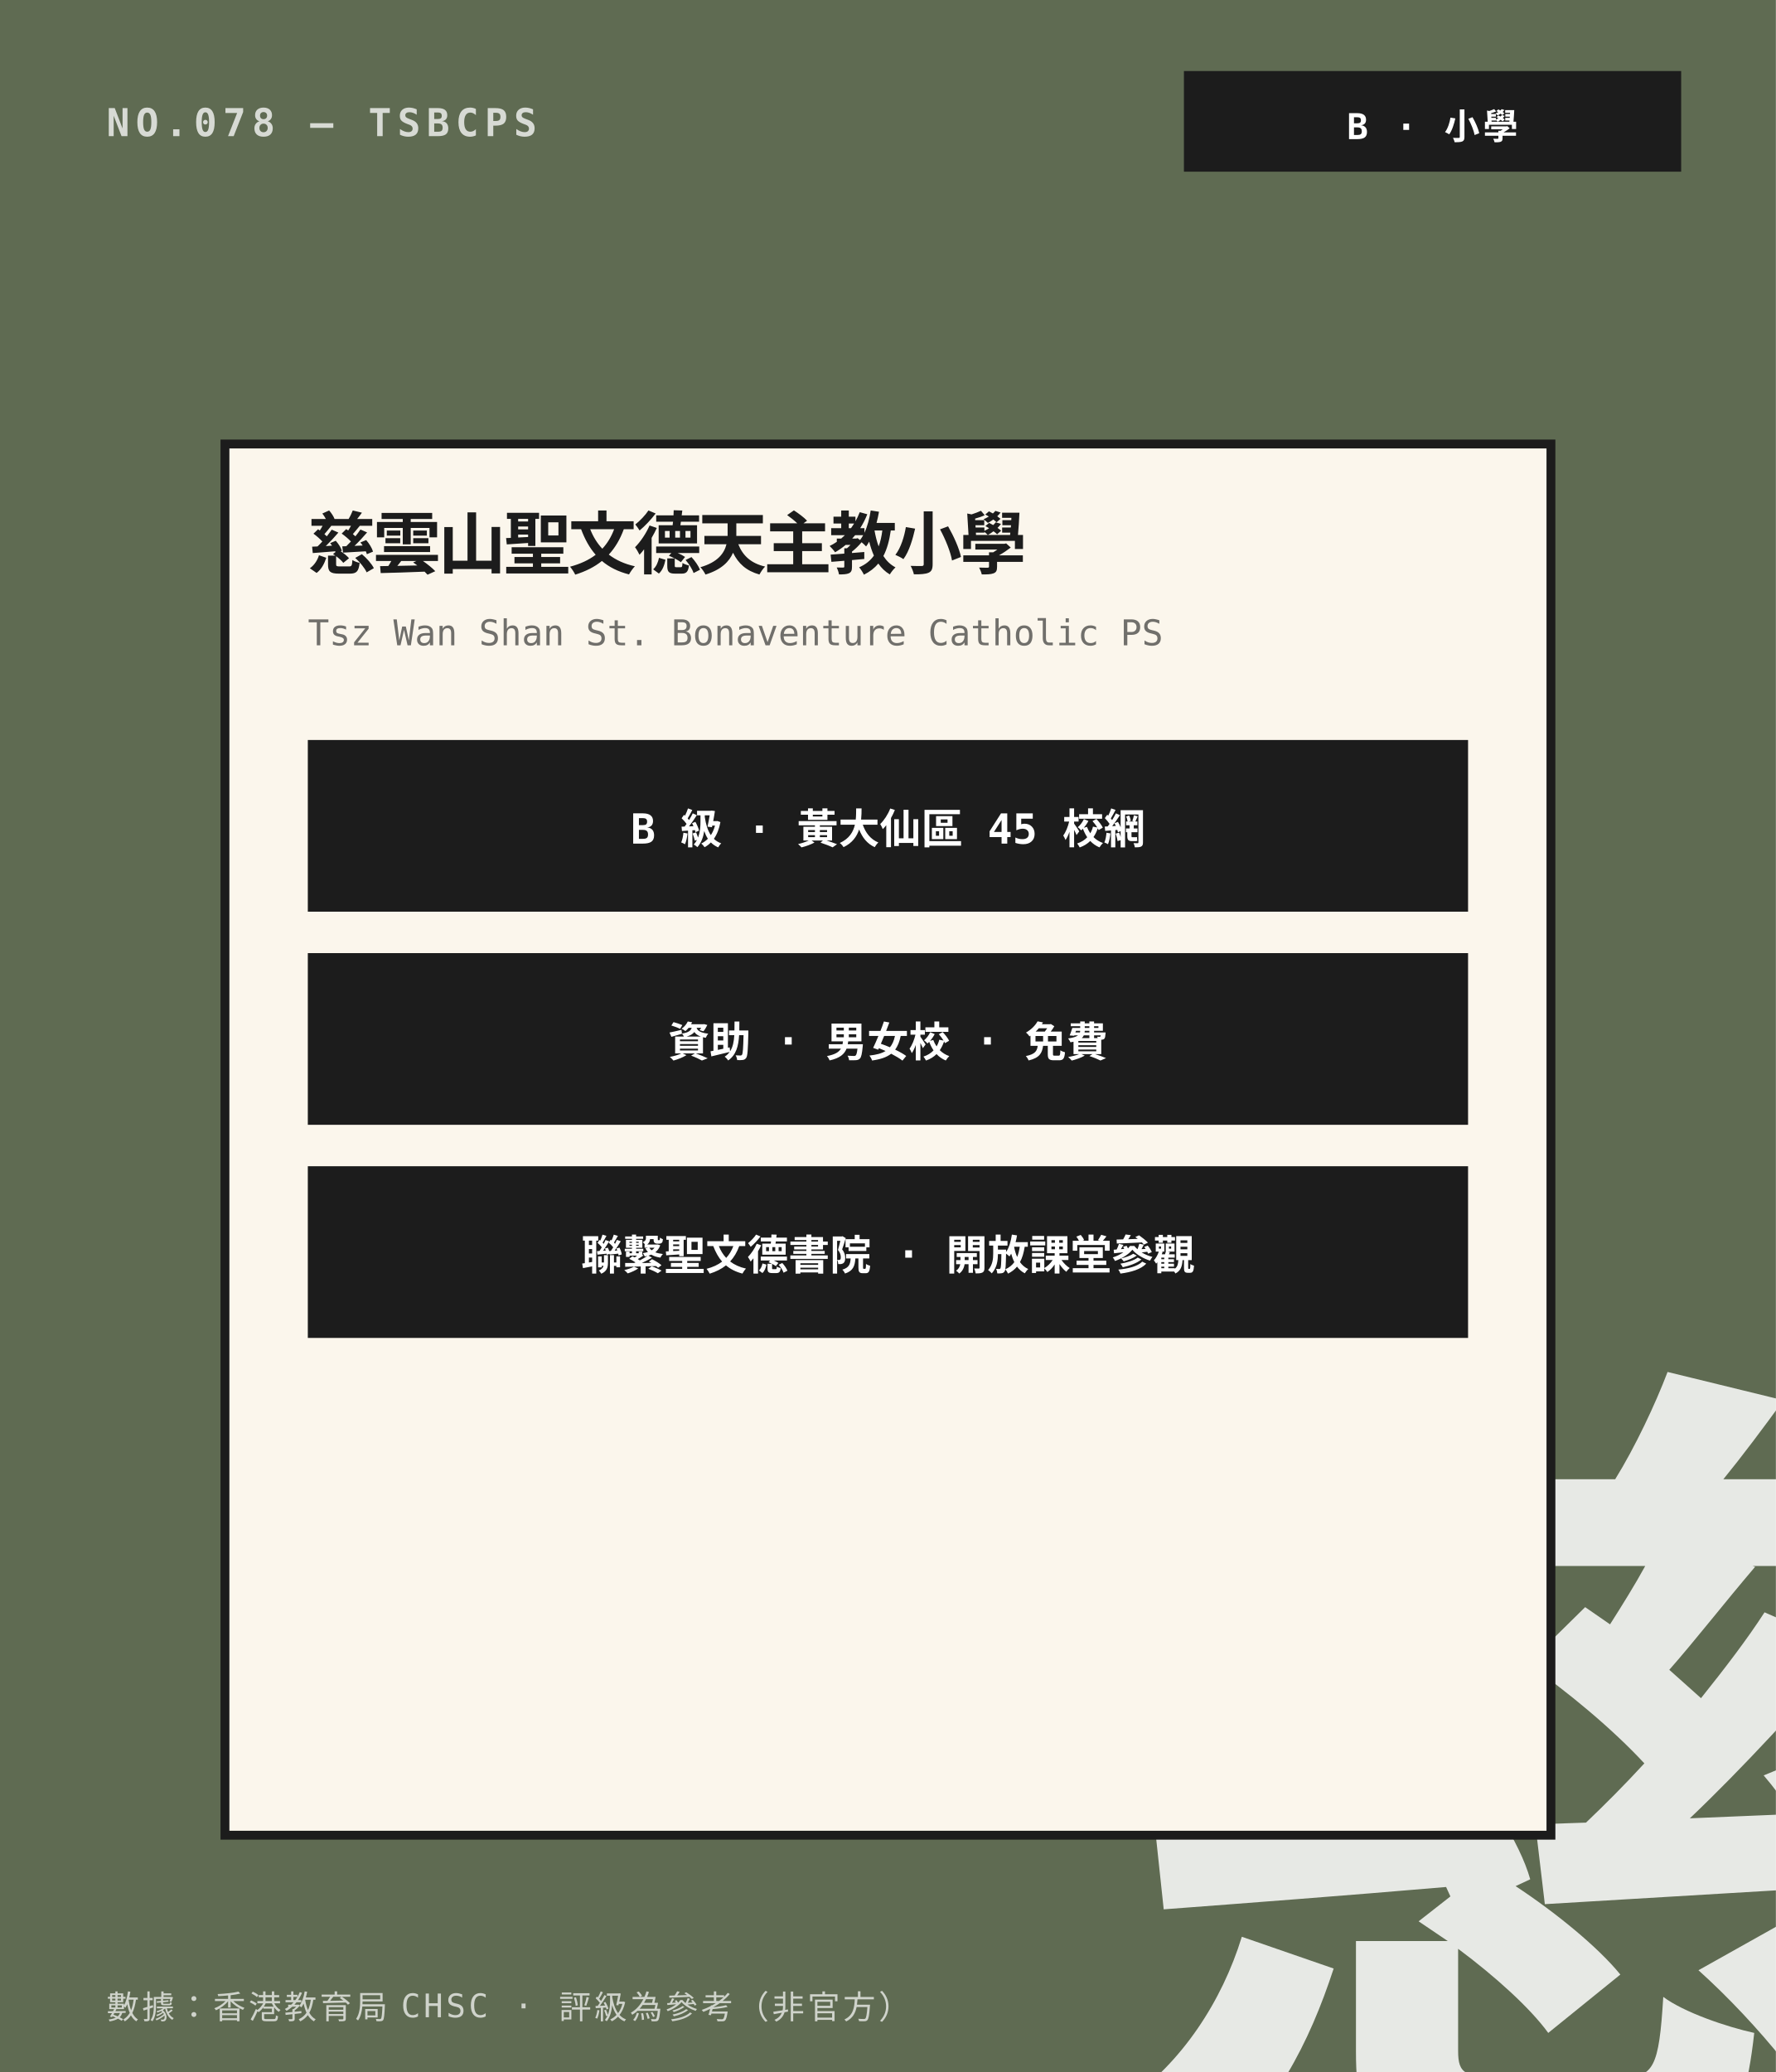
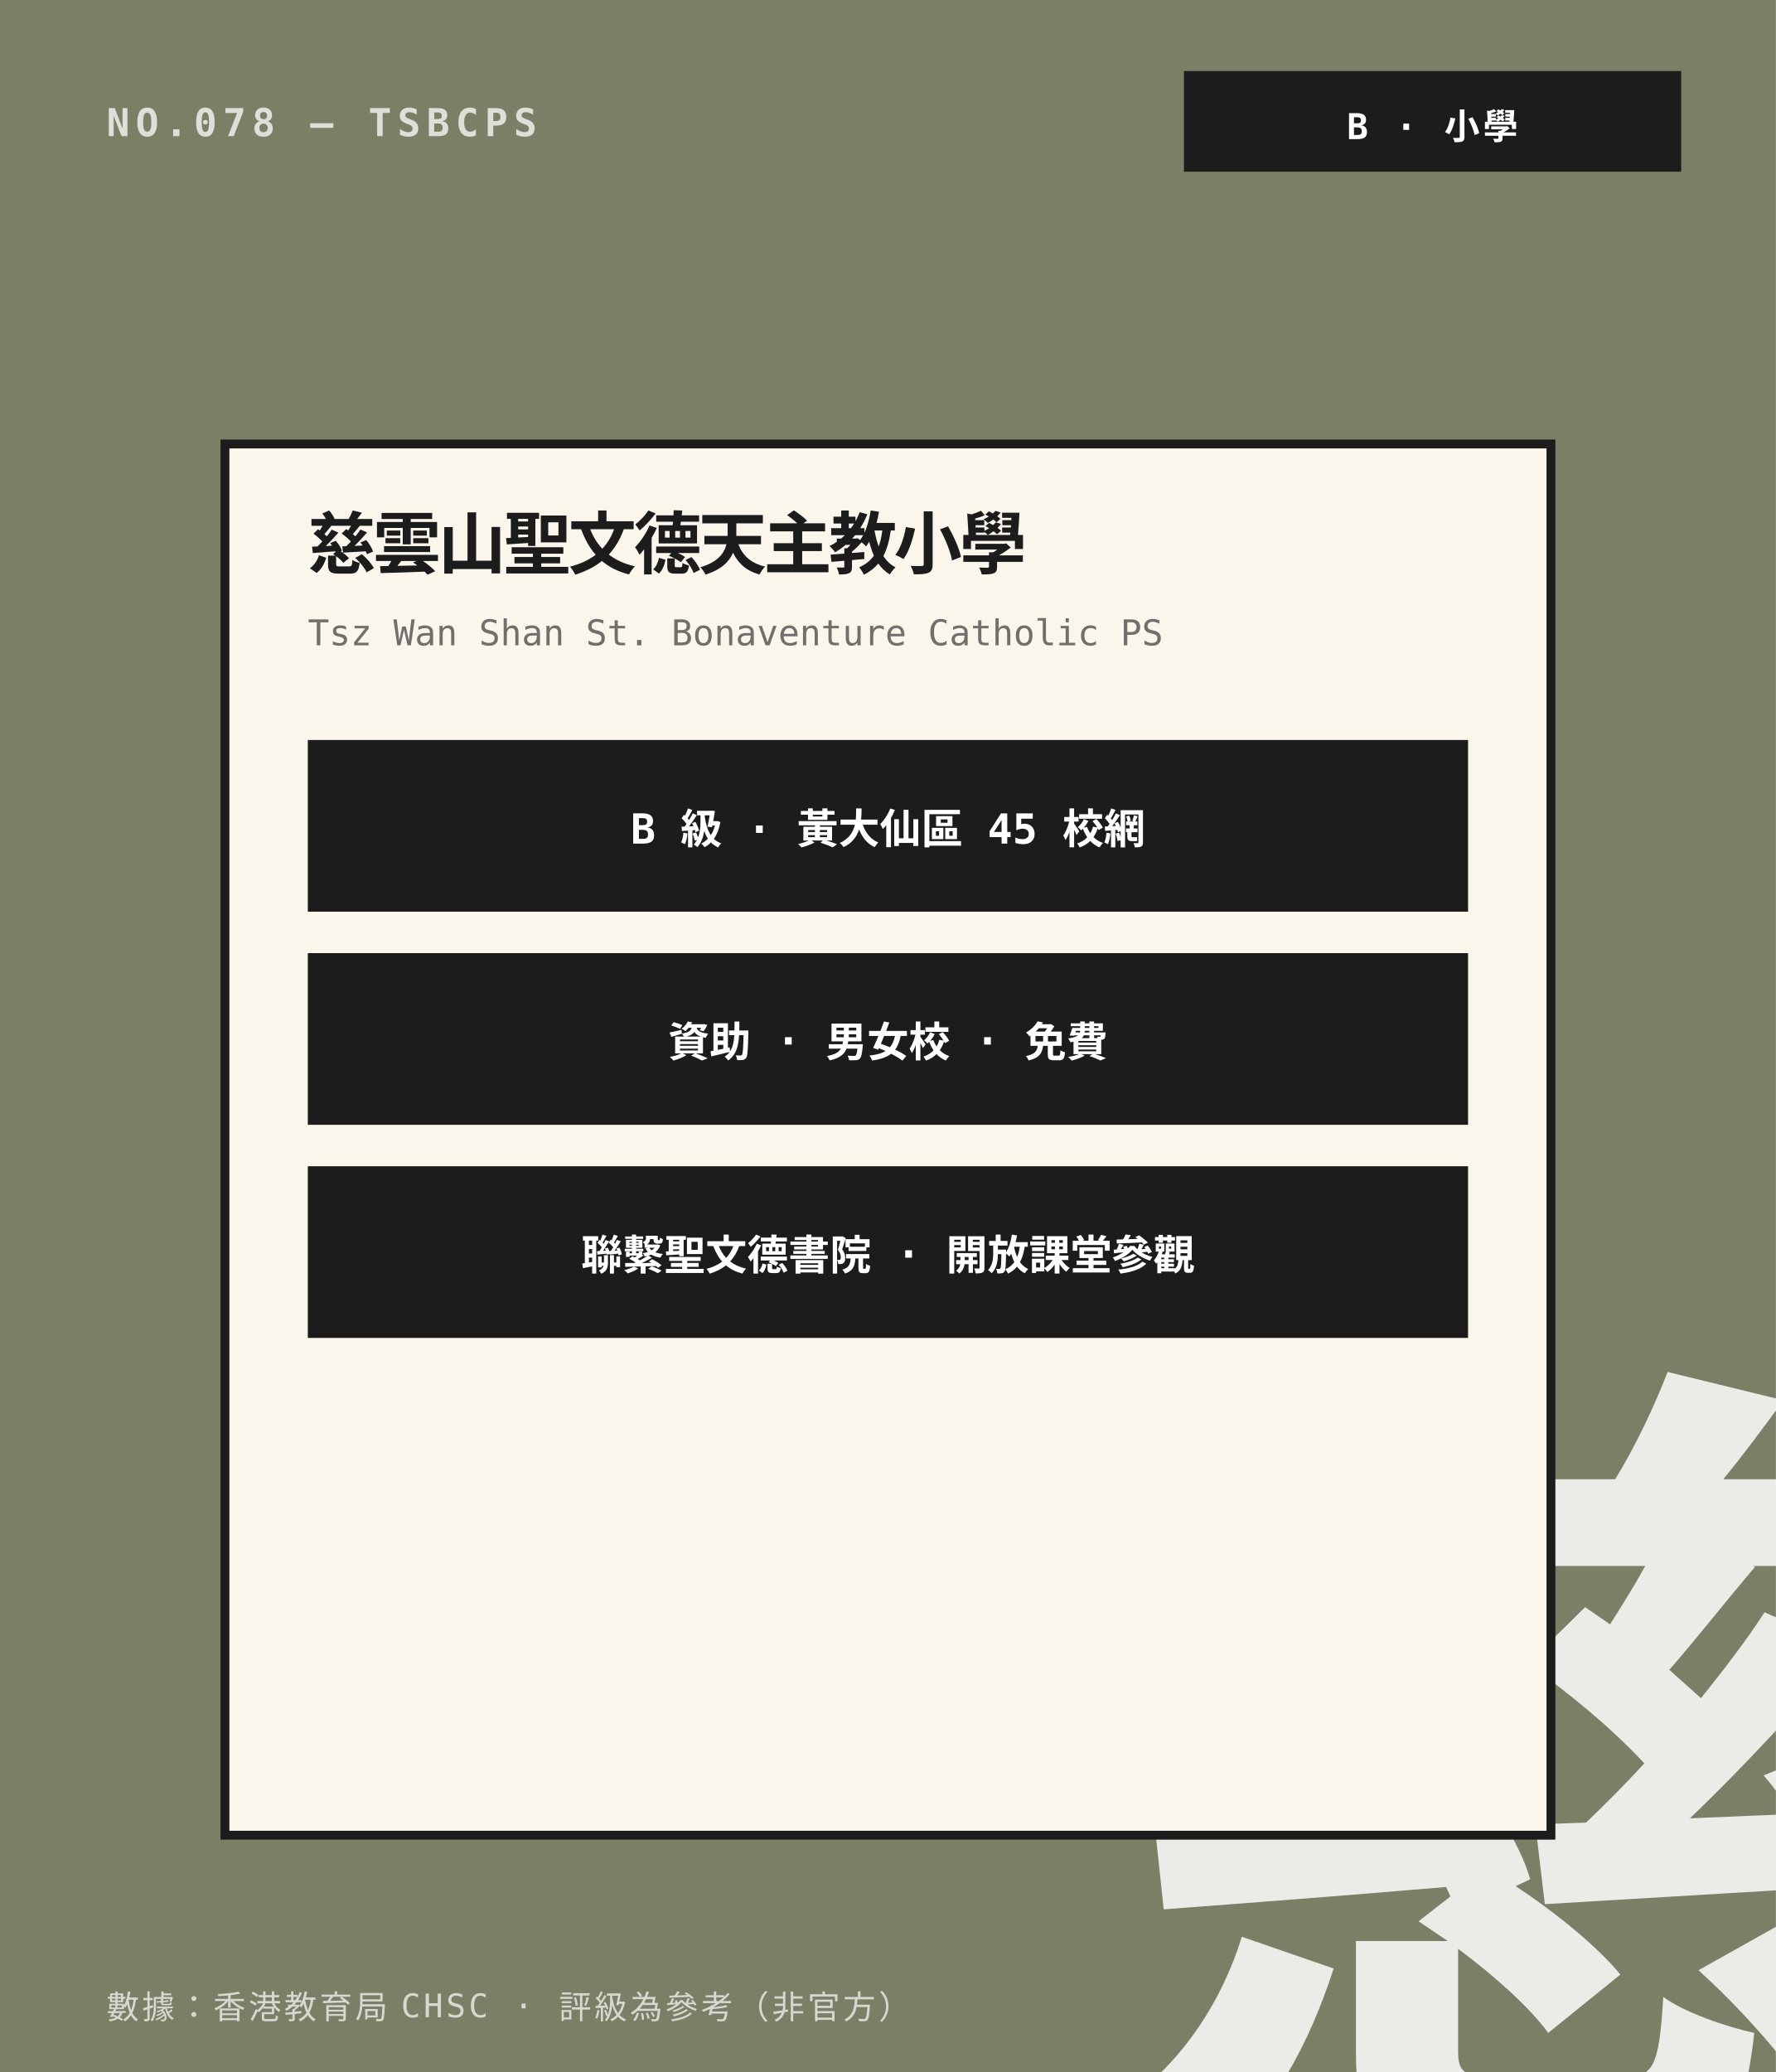
<svg xmlns="http://www.w3.org/2000/svg" width="600" height="700" viewBox="0 0 600 700">
-   <rect width="600" height="700" fill="#5F6B52" />
+   <rect width="600" height="700" fill="#7A7F66" />
  <rect x="400" y="24" width="168" height="34" fill="#1C1C1C" />
  <text x="484" y="47" text-anchor="middle" font-family="ui-monospace, Menlo, monospace" font-size="12" font-weight="800" fill="#FFFFFF" letter-spacing="1">B · 小學</text>
  <text x="372" y="710" font-family="Georgia, 'Times New Roman', serif" font-size="290" font-weight="800" fill="rgba(255,255,255,.85)" letter-spacing="-16">慈</text>
  <text x="36" y="46" font-family="ui-monospace, Menlo, monospace" font-size="13" font-weight="600" fill="rgba(255,255,255,.75)" letter-spacing="2">NO.078 — TSBCPS</text>
  <rect x="76" y="150" width="448" height="470" fill="#FBF6EC" stroke="#1C1C1C" stroke-width="3" />
  <text x="104" y="192" font-family="Georgia, 'Times New Roman', serif" font-size="23" font-weight="800" fill="#1C1C1C" letter-spacing="-1">慈雲山聖文德天主教小學</text>
  <text x="104" y="218" font-family="ui-monospace, Menlo, monospace" font-size="12" fill="rgba(28,28,28,.62)">Tsz Wan Shan St. Bonaventure Catholic PS</text>
  <rect x="104" y="250" width="392" height="58" fill="#1C1C1C" />
  <text x="300" y="285" text-anchor="middle" font-family="ui-monospace, Menlo, monospace" font-size="14" font-weight="800" fill="#FFFFFF">B 級 · 黃大仙區 45 校網</text>
  <rect x="104" y="322" width="392" height="58" fill="#1C1C1C" />
  <text x="300" y="357" text-anchor="middle" font-family="ui-monospace, Menlo, monospace" font-size="14" font-weight="800" fill="#FFFFFF">資助 · 男女校 · 免費</text>
  <rect x="104" y="394" width="392" height="58" fill="#1C1C1C" />
  <text x="300" y="429" text-anchor="middle" font-family="ui-monospace, Menlo, monospace" font-size="14" font-weight="800" fill="#FFFFFF">聯繫聖文德書院 · 開放課堂參觀</text>
  <text x="36" y="682" font-family="ui-monospace, Menlo, monospace" font-size="11" fill="rgba(255,255,255,.7)" letter-spacing="1">數據：香港教育局 CHSC · 評級為參考（非官方）</text>
</svg>
